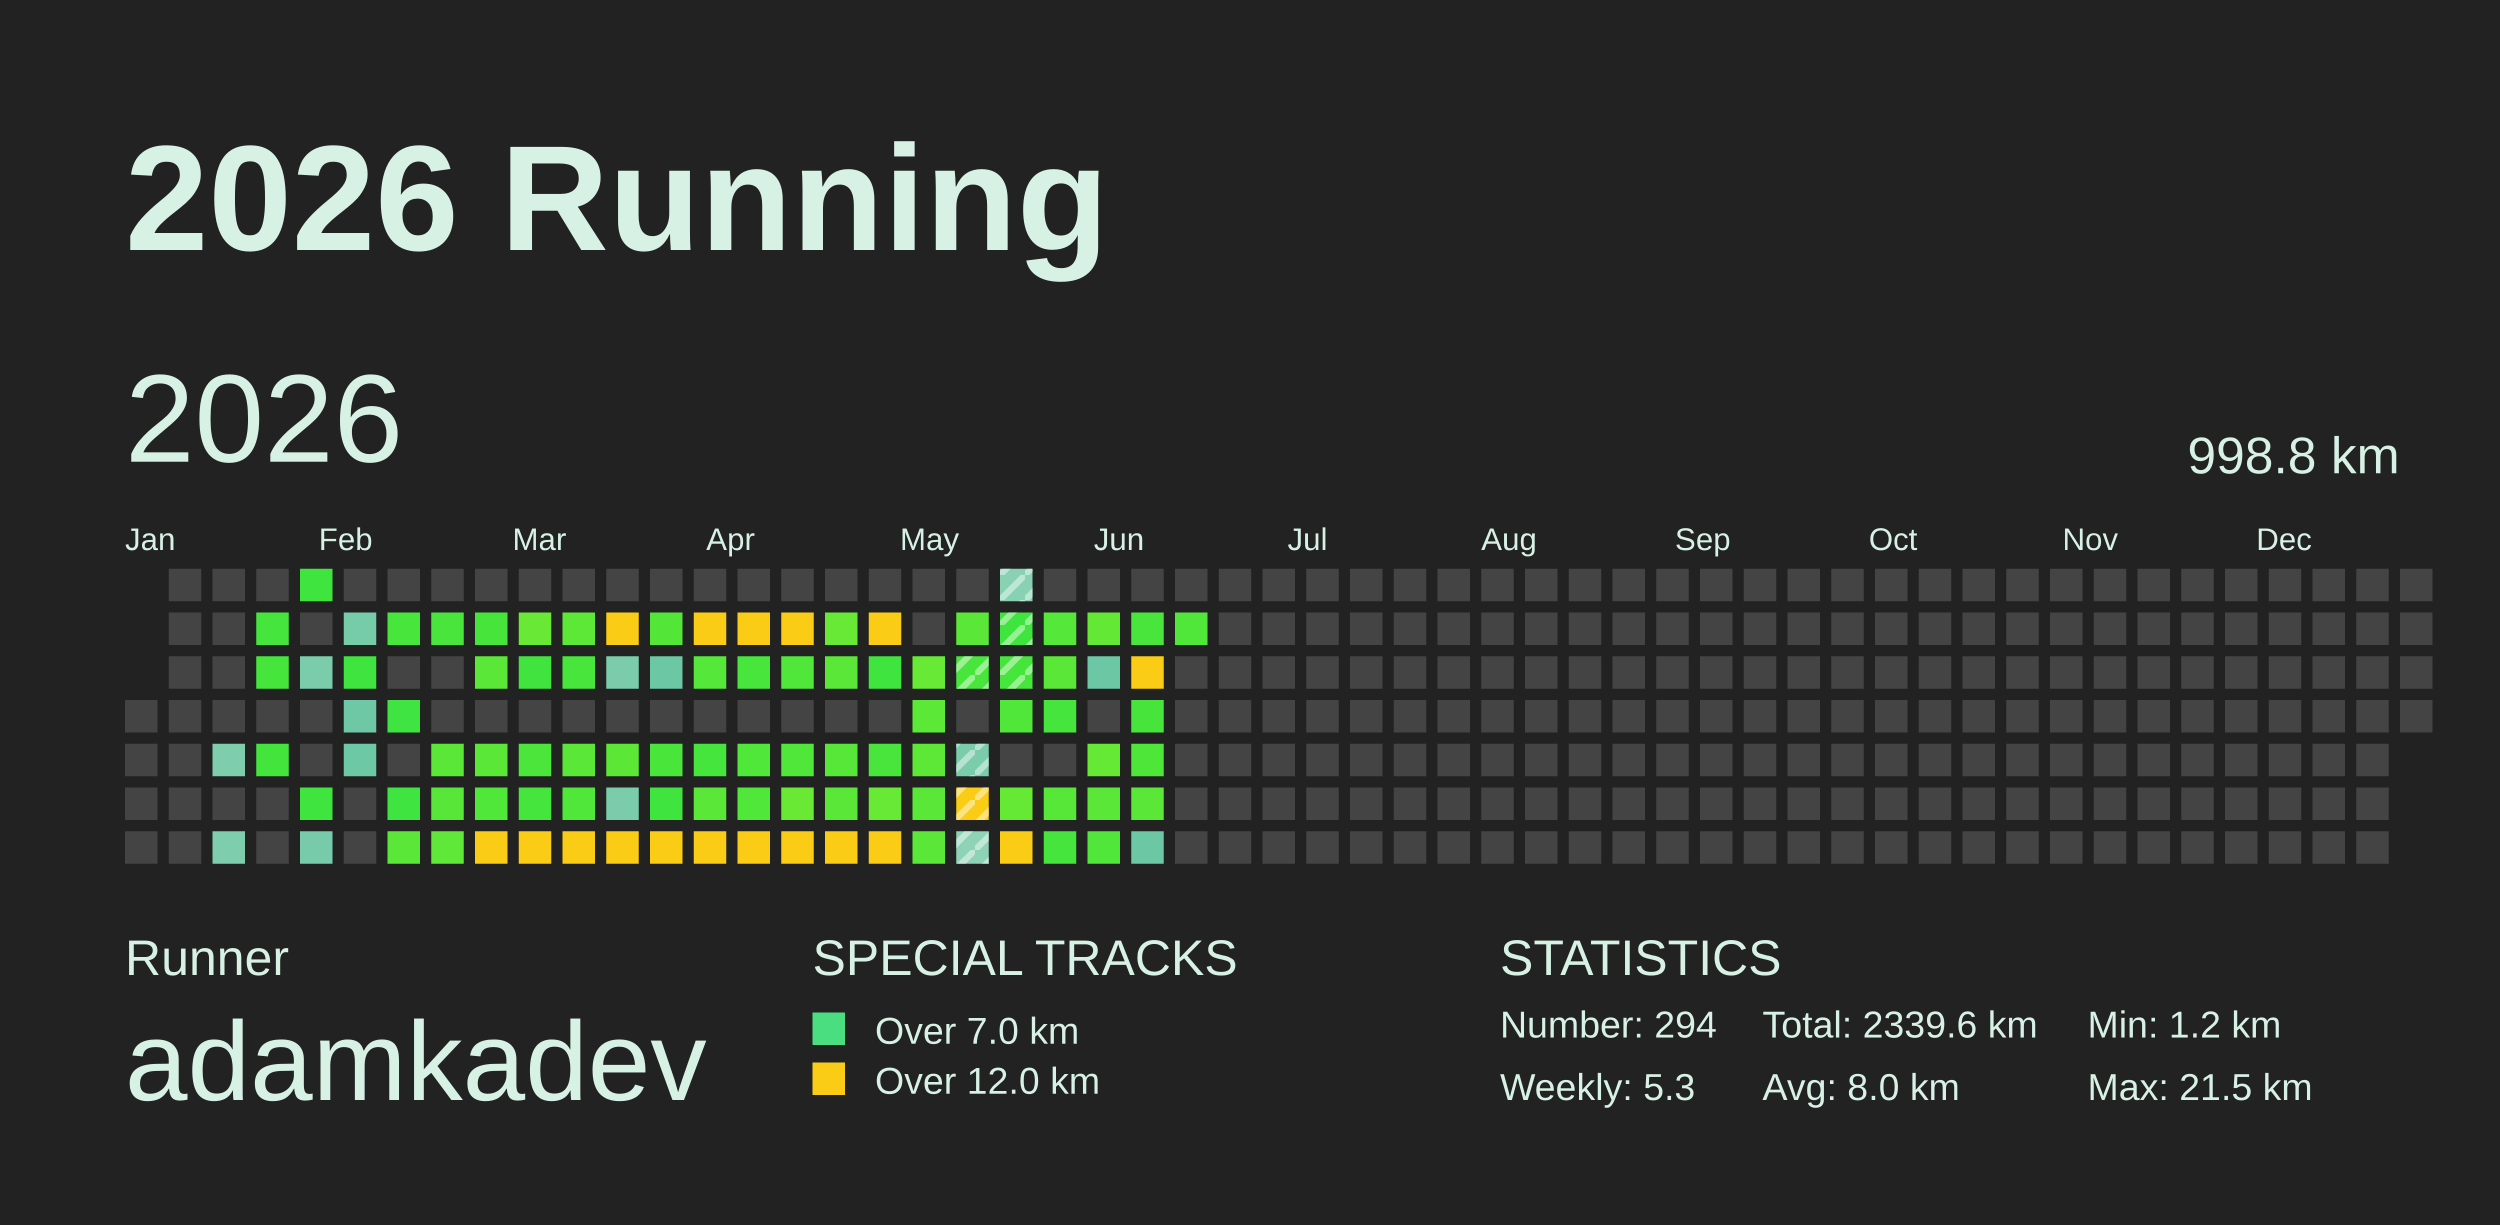
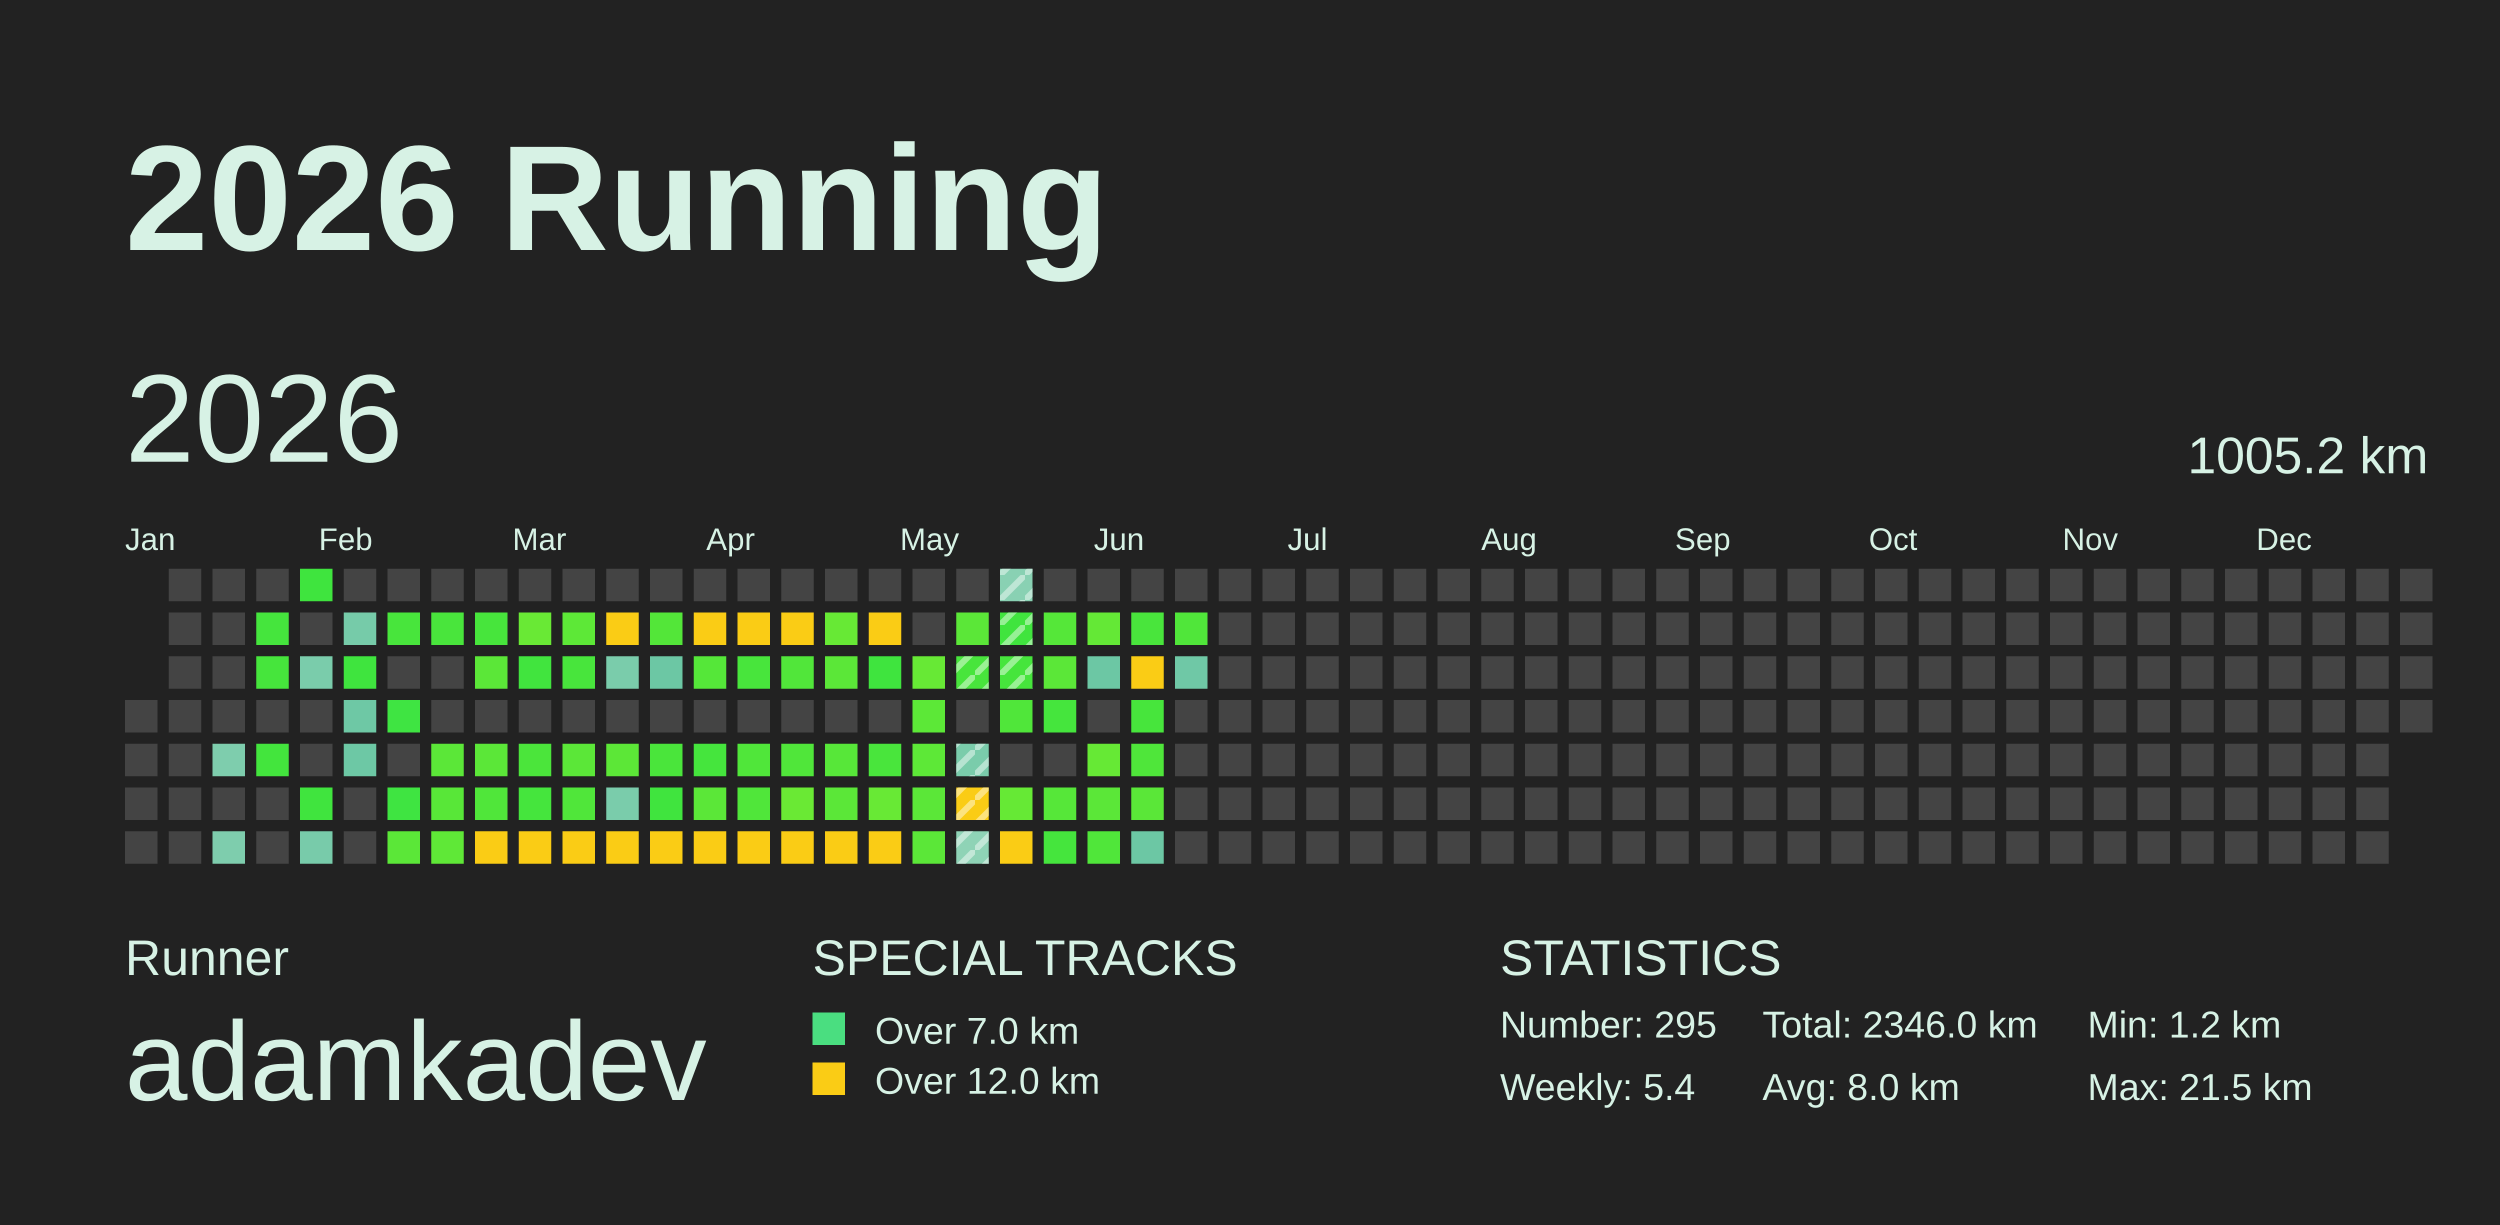
<svg xmlns="http://www.w3.org/2000/svg" baseProfile="full" height="98mm" version="1.1" viewBox="0,0,200,98" width="200mm">
  <defs>
    <pattern height="2" id="indoor-stripe" patternUnits="userSpaceOnUse" width="2">
      <line stroke="white" stroke-opacity="0.45" stroke-width="0.5" x1="0" x2="2" y1="2" y2="0" />
    </pattern>
  </defs>
  <rect fill="#222222" height="98" width="200" x="0" y="0" />
  <text fill="#D7F2E5" style="font-size:12px; font-family:Arial; font-weight:bold;" x="10" y="20">2026 Running</text>
  <text fill="#D7F2E5" style="font-size:4px; font-family:Arial" x="10" y="78">Runner</text>
  <text fill="#D7F2E5" style="font-size:9px; font-family:Arial" x="10" y="88">adamkadev</text>
  <text fill="#D7F2E5" style="font-size:4px; font-family:Arial" x="65" y="78">SPECIAL TRACKS</text>
  <rect fill="#4ADE80" height="2.6" width="2.6" x="65" y="81" />
  <text fill="#D7F2E5" style="font-size:3px; font-family:Arial" x="70" y="83.5">Over 7.0 km</text>
  <rect fill="#FACC15" height="2.6" width="2.6" x="65" y="85" />
  <text fill="#D7F2E5" style="font-size:3px; font-family:Arial" x="70" y="87.5">Over 12.0 km</text>
  <text fill="#D7F2E5" style="font-size:4px; font-family:Arial" x="120" y="78">STATISTICS</text>
-   <text fill="#D7F2E5" style="font-size:3px; font-family:Arial" x="120" y="83">Number: 294</text>
-   <text fill="#D7F2E5" style="font-size:3px; font-family:Arial" x="120" y="88">Weekly: 5.3</text>
-   <text fill="#D7F2E5" style="font-size:3px; font-family:Arial" x="141" y="83">Total: 2339.6 km</text>
+   <text fill="#D7F2E5" style="font-size:3px; font-family:Arial" x="120" y="83">Number: 295</text>
+   <text fill="#D7F2E5" style="font-size:3px; font-family:Arial" x="120" y="88">Weekly: 5.4</text>
+   <text fill="#D7F2E5" style="font-size:3px; font-family:Arial" x="141" y="83">Total: 2346.0 km</text>
  <text fill="#D7F2E5" style="font-size:3px; font-family:Arial" x="141" y="88">Avg: 8.0 km</text>
  <text fill="#D7F2E5" style="font-size:3px; font-family:Arial" x="167" y="83">Min: 1.2 km</text>
  <text fill="#D7F2E5" style="font-size:3px; font-family:Arial" x="167" y="88">Max: 21.5 km</text>
  <text dominant-baseline="hanging" fill="#D7F2E5" style="font-size:10.0px; font-family:Arial;" x="10" y="30">2026</text>
-   <text dominant-baseline="hanging" fill="#D7F2E5" style="font-size:4.125px; font-family:Arial;" x="175" y="35">998.8 km</text>
+   <text dominant-baseline="hanging" fill="#D7F2E5" style="font-size:4.125px; font-family:Arial;" x="175" y="35">1005.2 km</text>
  <text fill="#D7F2E5" style="font-size:2.5px; font-family:Arial" x="10.0" y="44">Jan</text>
  <text fill="#D7F2E5" style="font-size:2.5px; font-family:Arial" x="25.5" y="44">Feb</text>
  <text fill="#D7F2E5" style="font-size:2.5px; font-family:Arial" x="41.0" y="44">Mar</text>
  <text fill="#D7F2E5" style="font-size:2.5px; font-family:Arial" x="56.5" y="44">Apr</text>
  <text fill="#D7F2E5" style="font-size:2.5px; font-family:Arial" x="72.0" y="44">May</text>
  <text fill="#D7F2E5" style="font-size:2.5px; font-family:Arial" x="87.5" y="44">Jun</text>
  <text fill="#D7F2E5" style="font-size:2.5px; font-family:Arial" x="103.0" y="44">Jul</text>
  <text fill="#D7F2E5" style="font-size:2.5px; font-family:Arial" x="118.5" y="44">Aug</text>
  <text fill="#D7F2E5" style="font-size:2.5px; font-family:Arial" x="134.0" y="44">Sep</text>
  <text fill="#D7F2E5" style="font-size:2.5px; font-family:Arial" x="149.5" y="44">Oct</text>
  <text fill="#D7F2E5" style="font-size:2.5px; font-family:Arial" x="165.0" y="44">Nov</text>
  <text fill="#D7F2E5" style="font-size:2.5px; font-family:Arial" x="180.5" y="44">Dec</text>
  <rect fill="#444444" height="2.6" width="2.6" x="10.0" y="56.0" />
  <rect fill="#444444" height="2.6" width="2.6" x="10.0" y="59.5" />
  <rect fill="#444444" height="2.6" width="2.6" x="10.0" y="63.0" />
  <rect fill="#444444" height="2.6" width="2.6" x="10.0" y="66.5" />
  <rect fill="#444444" height="2.6" width="2.6" x="13.5" y="45.5" />
  <rect fill="#444444" height="2.6" width="2.6" x="13.5" y="49.0" />
  <rect fill="#444444" height="2.6" width="2.6" x="13.5" y="52.5" />
  <rect fill="#444444" height="2.6" width="2.6" x="13.5" y="56.0" />
  <rect fill="#444444" height="2.6" width="2.6" x="13.5" y="59.5" />
  <rect fill="#444444" height="2.6" width="2.6" x="13.5" y="63.0" />
  <rect fill="#444444" height="2.6" width="2.6" x="13.5" y="66.5" />
  <rect fill="#444444" height="2.6" width="2.6" x="17.0" y="45.5" />
  <rect fill="#444444" height="2.6" width="2.6" x="17.0" y="49.0" />
  <rect fill="#444444" height="2.6" width="2.6" x="17.0" y="52.5" />
  <rect fill="#444444" height="2.6" width="2.6" x="17.0" y="56.0" />
  <rect fill="#7ecdad" height="2.6" width="2.6" x="17.0" y="59.5" />
  <rect fill="#444444" height="2.6" width="2.6" x="17.0" y="63.0" />
  <rect fill="#7ecdad" height="2.6" width="2.6" x="17.0" y="66.5" />
  <rect fill="#444444" height="2.6" width="2.6" x="20.5" y="45.5" />
  <rect fill="#45e53d" height="2.6" width="2.6" x="20.5" y="49.0" />
  <rect fill="#46e53c" height="2.6" width="2.6" x="20.5" y="52.5" />
  <rect fill="#444444" height="2.6" width="2.6" x="20.5" y="56.0" />
  <rect fill="#43e53d" height="2.6" width="2.6" x="20.5" y="59.5" />
  <rect fill="#444444" height="2.6" width="2.6" x="20.5" y="63.0" />
  <rect fill="#444444" height="2.6" width="2.6" x="20.5" y="66.5" />
  <rect fill="#3fe43e" height="2.6" width="2.6" x="24.0" y="45.5" />
  <rect fill="#444444" height="2.6" width="2.6" x="24.0" y="49.0" />
  <rect fill="#7accab" height="2.6" width="2.6" x="24.0" y="52.5" />
  <rect fill="#444444" height="2.6" width="2.6" x="24.0" y="56.0" />
  <rect fill="#444444" height="2.6" width="2.6" x="24.0" y="59.5" />
  <rect fill="#40e43e" height="2.6" width="2.6" x="24.0" y="63.0" />
  <rect fill="#78cbaa" height="2.6" width="2.6" x="24.0" y="66.5" />
  <rect fill="#444444" height="2.6" width="2.6" x="27.5" y="45.5" />
  <rect fill="#76cba9" height="2.6" width="2.6" x="27.5" y="49.0" />
  <rect fill="#3fe43e" height="2.6" width="2.6" x="27.5" y="52.5" />
  <rect fill="#6ec8a5" height="2.6" width="2.6" x="27.5" y="56.0" />
  <rect fill="#6dc8a5" height="2.6" width="2.6" x="27.5" y="59.5" />
  <rect fill="#444444" height="2.6" width="2.6" x="27.5" y="63.0" />
  <rect fill="#444444" height="2.6" width="2.6" x="27.5" y="66.5" />
  <rect fill="#444444" height="2.6" width="2.6" x="31.0" y="45.5" />
  <rect fill="#48e53c" height="2.6" width="2.6" x="31.0" y="49.0" />
  <rect fill="#444444" height="2.6" width="2.6" x="31.0" y="52.5" />
  <rect fill="#3fe442" height="2.6" width="2.6" x="31.0" y="56.0" />
  <rect fill="#444444" height="2.6" width="2.6" x="31.0" y="59.5" />
  <rect fill="#3fe441" height="2.6" width="2.6" x="31.0" y="63.0" />
  <rect fill="#5be738" height="2.6" width="2.6" x="31.0" y="66.5" />
  <rect fill="#444444" height="2.6" width="2.6" x="34.5" y="45.5" />
  <rect fill="#49e53c" height="2.6" width="2.6" x="34.5" y="49.0" />
  <rect fill="#444444" height="2.6" width="2.6" x="34.5" y="52.5" />
  <rect fill="#444444" height="2.6" width="2.6" x="34.5" y="56.0" />
  <rect fill="#5be738" height="2.6" width="2.6" x="34.5" y="59.5" />
  <rect fill="#58e738" height="2.6" width="2.6" x="34.5" y="63.0" />
  <rect fill="#5fe837" height="2.6" width="2.6" x="34.5" y="66.5" />
  <rect fill="#444444" height="2.6" width="2.6" x="38.0" y="45.5" />
  <rect fill="#47e53c" height="2.6" width="2.6" x="38.0" y="49.0" />
  <rect fill="#5be738" height="2.6" width="2.6" x="38.0" y="52.5" />
  <rect fill="#444444" height="2.6" width="2.6" x="38.0" y="56.0" />
  <rect fill="#5be738" height="2.6" width="2.6" x="38.0" y="59.5" />
  <rect fill="#50e63a" height="2.6" width="2.6" x="38.0" y="63.0" />
  <rect fill="#FACC15" height="2.6" width="2.6" x="38.0" y="66.5" />
  <rect fill="#444444" height="2.6" width="2.6" x="41.5" y="45.5" />
  <rect fill="#69e935" height="2.6" width="2.6" x="41.5" y="49.0" />
  <rect fill="#41e43e" height="2.6" width="2.6" x="41.5" y="52.5" />
  <rect fill="#444444" height="2.6" width="2.6" x="41.5" y="56.0" />
  <rect fill="#4be53b" height="2.6" width="2.6" x="41.5" y="59.5" />
  <rect fill="#45e53d" height="2.6" width="2.6" x="41.5" y="63.0" />
  <rect fill="#FACC15" height="2.6" width="2.6" x="41.5" y="66.5" />
  <rect fill="#444444" height="2.6" width="2.6" x="45.0" y="45.5" />
  <rect fill="#5de837" height="2.6" width="2.6" x="45.0" y="49.0" />
  <rect fill="#48e53c" height="2.6" width="2.6" x="45.0" y="52.5" />
  <rect fill="#444444" height="2.6" width="2.6" x="45.0" y="56.0" />
  <rect fill="#5be738" height="2.6" width="2.6" x="45.0" y="59.5" />
  <rect fill="#50e63a" height="2.6" width="2.6" x="45.0" y="63.0" />
  <rect fill="#FACC15" height="2.6" width="2.6" x="45.0" y="66.5" />
  <rect fill="#444444" height="2.6" width="2.6" x="48.5" y="45.5" />
  <rect fill="#FACC15" height="2.6" width="2.6" x="48.5" y="49.0" />
  <rect fill="#7accab" height="2.6" width="2.6" x="48.5" y="52.5" />
  <rect fill="#444444" height="2.6" width="2.6" x="48.5" y="56.0" />
  <rect fill="#5ce737" height="2.6" width="2.6" x="48.5" y="59.5" />
  <rect fill="#7accab" height="2.6" width="2.6" x="48.5" y="63.0" />
  <rect fill="#FACC15" height="2.6" width="2.6" x="48.5" y="66.5" />
  <rect fill="#444444" height="2.6" width="2.6" x="52.0" y="45.5" />
  <rect fill="#53e639" height="2.6" width="2.6" x="52.0" y="49.0" />
  <rect fill="#6cc7a4" height="2.6" width="2.6" x="52.0" y="52.5" />
  <rect fill="#444444" height="2.6" width="2.6" x="52.0" y="56.0" />
  <rect fill="#4ae53b" height="2.6" width="2.6" x="52.0" y="59.5" />
  <rect fill="#40e43e" height="2.6" width="2.6" x="52.0" y="63.0" />
  <rect fill="#FACC15" height="2.6" width="2.6" x="52.0" y="66.5" />
  <rect fill="#444444" height="2.6" width="2.6" x="55.5" y="45.5" />
  <rect fill="#FACC15" height="2.6" width="2.6" x="55.5" y="49.0" />
  <rect fill="#55e739" height="2.6" width="2.6" x="55.5" y="52.5" />
  <rect fill="#444444" height="2.6" width="2.6" x="55.5" y="56.0" />
  <rect fill="#45e53d" height="2.6" width="2.6" x="55.5" y="59.5" />
  <rect fill="#5be738" height="2.6" width="2.6" x="55.5" y="63.0" />
  <rect fill="#FACC15" height="2.6" width="2.6" x="55.5" y="66.5" />
  <rect fill="#444444" height="2.6" width="2.6" x="59.0" y="45.5" />
  <rect fill="#FACC15" height="2.6" width="2.6" x="59.0" y="49.0" />
  <rect fill="#48e53c" height="2.6" width="2.6" x="59.0" y="52.5" />
  <rect fill="#444444" height="2.6" width="2.6" x="59.0" y="56.0" />
  <rect fill="#50e63a" height="2.6" width="2.6" x="59.0" y="59.5" />
  <rect fill="#50e63a" height="2.6" width="2.6" x="59.0" y="63.0" />
  <rect fill="#FACC15" height="2.6" width="2.6" x="59.0" y="66.5" />
  <rect fill="#444444" height="2.6" width="2.6" x="62.5" y="45.5" />
  <rect fill="#FACC15" height="2.6" width="2.6" x="62.5" y="49.0" />
  <rect fill="#51e63a" height="2.6" width="2.6" x="62.5" y="52.5" />
  <rect fill="#444444" height="2.6" width="2.6" x="62.5" y="56.0" />
  <rect fill="#50e63a" height="2.6" width="2.6" x="62.5" y="59.5" />
  <rect fill="#6ae934" height="2.6" width="2.6" x="62.5" y="63.0" />
  <rect fill="#FACC15" height="2.6" width="2.6" x="62.5" y="66.5" />
  <rect fill="#444444" height="2.6" width="2.6" x="66.0" y="45.5" />
  <rect fill="#67e935" height="2.6" width="2.6" x="66.0" y="49.0" />
  <rect fill="#5be738" height="2.6" width="2.6" x="66.0" y="52.5" />
  <rect fill="#444444" height="2.6" width="2.6" x="66.0" y="56.0" />
  <rect fill="#57e739" height="2.6" width="2.6" x="66.0" y="59.5" />
  <rect fill="#5be738" height="2.6" width="2.6" x="66.0" y="63.0" />
  <rect fill="#FACC15" height="2.6" width="2.6" x="66.0" y="66.5" />
  <rect fill="#444444" height="2.6" width="2.6" x="69.5" y="45.5" />
  <rect fill="#FACC15" height="2.6" width="2.6" x="69.5" y="49.0" />
  <rect fill="#3fe43e" height="2.6" width="2.6" x="69.5" y="52.5" />
  <rect fill="#444444" height="2.6" width="2.6" x="69.5" y="56.0" />
  <rect fill="#49e53c" height="2.6" width="2.6" x="69.5" y="59.5" />
  <rect fill="#68e935" height="2.6" width="2.6" x="69.5" y="63.0" />
  <rect fill="#FACC15" height="2.6" width="2.6" x="69.5" y="66.5" />
  <rect fill="#444444" height="2.6" width="2.6" x="73.0" y="45.5" />
  <rect fill="#444444" height="2.6" width="2.6" x="73.0" y="49.0" />
  <rect fill="#67e935" height="2.6" width="2.6" x="73.0" y="52.5" />
  <rect fill="#5ce837" height="2.6" width="2.6" x="73.0" y="56.0" />
  <rect fill="#5de837" height="2.6" width="2.6" x="73.0" y="59.5" />
  <rect fill="#5be738" height="2.6" width="2.6" x="73.0" y="63.0" />
  <rect fill="#5be738" height="2.6" width="2.6" x="73.0" y="66.5" />
  <rect fill="#444444" height="2.6" width="2.6" x="76.5" y="45.5" />
  <rect fill="#5be738" height="2.6" width="2.6" x="76.5" y="49.0" />
  <rect fill="#48e53c" height="2.6" width="2.6" x="76.5" y="52.5" />
  <rect fill="url(#indoor-stripe)" height="2.6" style="pointer-events: none;" width="2.6" x="76.5" y="52.5" />
  <rect fill="#444444" height="2.6" width="2.6" x="76.5" y="56.0" />
  <rect fill="#7accab" height="2.6" width="2.6" x="76.5" y="59.5" />
  <rect fill="url(#indoor-stripe)" height="2.6" style="pointer-events: none;" width="2.6" x="76.5" y="59.5" />
  <rect fill="#FACC15" height="2.6" width="2.6" x="76.5" y="63.0" />
  <rect fill="url(#indoor-stripe)" height="2.6" style="pointer-events: none;" width="2.6" x="76.5" y="63.0" />
  <rect fill="#8fd3b6" height="2.6" width="2.6" x="76.5" y="66.5" />
  <rect fill="url(#indoor-stripe)" height="2.6" style="pointer-events: none;" width="2.6" x="76.5" y="66.5" />
  <rect fill="#89d1b3" height="2.6" width="2.6" x="80.0" y="45.5" />
  <rect fill="url(#indoor-stripe)" height="2.6" style="pointer-events: none;" width="2.6" x="80.0" y="45.5" />
  <rect fill="#40e43e" height="2.6" width="2.6" x="80.0" y="49.0" />
  <rect fill="url(#indoor-stripe)" height="2.6" style="pointer-events: none;" width="2.6" x="80.0" y="49.0" />
  <rect fill="#46e53c" height="2.6" width="2.6" x="80.0" y="52.5" />
  <rect fill="url(#indoor-stripe)" height="2.6" style="pointer-events: none;" width="2.6" x="80.0" y="52.5" />
  <rect fill="#50e63a" height="2.6" width="2.6" x="80.0" y="56.0" />
  <rect fill="#444444" height="2.6" width="2.6" x="80.0" y="59.5" />
  <rect fill="#66e935" height="2.6" width="2.6" x="80.0" y="63.0" />
  <rect fill="#FACC15" height="2.6" width="2.6" x="80.0" y="66.5" />
  <rect fill="#444444" height="2.6" width="2.6" x="83.5" y="45.5" />
  <rect fill="#55e739" height="2.6" width="2.6" x="83.5" y="49.0" />
  <rect fill="#5be738" height="2.6" width="2.6" x="83.5" y="52.5" />
  <rect fill="#45e53d" height="2.6" width="2.6" x="83.5" y="56.0" />
  <rect fill="#444444" height="2.6" width="2.6" x="83.5" y="59.5" />
  <rect fill="#56e739" height="2.6" width="2.6" x="83.5" y="63.0" />
  <rect fill="#45e53d" height="2.6" width="2.6" x="83.5" y="66.5" />
  <rect fill="#444444" height="2.6" width="2.6" x="87.0" y="45.5" />
  <rect fill="#64e836" height="2.6" width="2.6" x="87.0" y="49.0" />
  <rect fill="#6cc7a4" height="2.6" width="2.6" x="87.0" y="52.5" />
  <rect fill="#444444" height="2.6" width="2.6" x="87.0" y="56.0" />
  <rect fill="#66e935" height="2.6" width="2.6" x="87.0" y="59.5" />
  <rect fill="#5be738" height="2.6" width="2.6" x="87.0" y="63.0" />
  <rect fill="#50e63a" height="2.6" width="2.6" x="87.0" y="66.5" />
  <rect fill="#444444" height="2.6" width="2.6" x="90.5" y="45.5" />
  <rect fill="#49e53c" height="2.6" width="2.6" x="90.5" y="49.0" />
  <rect fill="#FACC15" height="2.6" width="2.6" x="90.5" y="52.5" />
  <rect fill="#47e53c" height="2.6" width="2.6" x="90.5" y="56.0" />
  <rect fill="#4fe63a" height="2.6" width="2.6" x="90.5" y="59.5" />
  <rect fill="#5ae738" height="2.6" width="2.6" x="90.5" y="63.0" />
  <rect fill="#6cc7a4" height="2.6" width="2.6" x="90.5" y="66.5" />
  <rect fill="#444444" height="2.6" width="2.6" x="94.0" y="45.5" />
  <rect fill="#50e63a" height="2.6" width="2.6" x="94.0" y="49.0" />
-   <rect fill="#444444" height="2.6" width="2.6" x="94.0" y="52.5" />
+   <rect fill="#6fc8a6" height="2.6" width="2.6" x="94.0" y="52.5" />
  <rect fill="#444444" height="2.6" width="2.6" x="94.0" y="56.0" />
  <rect fill="#444444" height="2.6" width="2.6" x="94.0" y="59.5" />
  <rect fill="#444444" height="2.6" width="2.6" x="94.0" y="63.0" />
  <rect fill="#444444" height="2.6" width="2.6" x="94.0" y="66.5" />
  <rect fill="#444444" height="2.6" width="2.6" x="97.5" y="45.5" />
  <rect fill="#444444" height="2.6" width="2.6" x="97.5" y="49.0" />
  <rect fill="#444444" height="2.6" width="2.6" x="97.5" y="52.5" />
  <rect fill="#444444" height="2.6" width="2.6" x="97.5" y="56.0" />
  <rect fill="#444444" height="2.6" width="2.6" x="97.5" y="59.5" />
  <rect fill="#444444" height="2.6" width="2.6" x="97.5" y="63.0" />
  <rect fill="#444444" height="2.6" width="2.6" x="97.5" y="66.5" />
  <rect fill="#444444" height="2.6" width="2.6" x="101.0" y="45.5" />
  <rect fill="#444444" height="2.6" width="2.6" x="101.0" y="49.0" />
  <rect fill="#444444" height="2.6" width="2.6" x="101.0" y="52.5" />
  <rect fill="#444444" height="2.6" width="2.6" x="101.0" y="56.0" />
  <rect fill="#444444" height="2.6" width="2.6" x="101.0" y="59.5" />
  <rect fill="#444444" height="2.6" width="2.6" x="101.0" y="63.0" />
  <rect fill="#444444" height="2.6" width="2.6" x="101.0" y="66.5" />
  <rect fill="#444444" height="2.6" width="2.6" x="104.5" y="45.5" />
  <rect fill="#444444" height="2.6" width="2.6" x="104.5" y="49.0" />
  <rect fill="#444444" height="2.6" width="2.6" x="104.5" y="52.5" />
  <rect fill="#444444" height="2.6" width="2.6" x="104.5" y="56.0" />
  <rect fill="#444444" height="2.6" width="2.6" x="104.5" y="59.5" />
  <rect fill="#444444" height="2.6" width="2.6" x="104.5" y="63.0" />
  <rect fill="#444444" height="2.6" width="2.6" x="104.5" y="66.5" />
  <rect fill="#444444" height="2.6" width="2.6" x="108.0" y="45.5" />
  <rect fill="#444444" height="2.6" width="2.6" x="108.0" y="49.0" />
  <rect fill="#444444" height="2.6" width="2.6" x="108.0" y="52.5" />
  <rect fill="#444444" height="2.6" width="2.6" x="108.0" y="56.0" />
  <rect fill="#444444" height="2.6" width="2.6" x="108.0" y="59.5" />
  <rect fill="#444444" height="2.6" width="2.6" x="108.0" y="63.0" />
  <rect fill="#444444" height="2.6" width="2.6" x="108.0" y="66.5" />
  <rect fill="#444444" height="2.6" width="2.6" x="111.5" y="45.5" />
  <rect fill="#444444" height="2.6" width="2.6" x="111.5" y="49.0" />
  <rect fill="#444444" height="2.6" width="2.6" x="111.5" y="52.5" />
  <rect fill="#444444" height="2.6" width="2.6" x="111.5" y="56.0" />
  <rect fill="#444444" height="2.6" width="2.6" x="111.5" y="59.5" />
  <rect fill="#444444" height="2.6" width="2.6" x="111.5" y="63.0" />
  <rect fill="#444444" height="2.6" width="2.6" x="111.5" y="66.5" />
  <rect fill="#444444" height="2.6" width="2.6" x="115.0" y="45.5" />
  <rect fill="#444444" height="2.6" width="2.6" x="115.0" y="49.0" />
  <rect fill="#444444" height="2.6" width="2.6" x="115.0" y="52.5" />
  <rect fill="#444444" height="2.6" width="2.6" x="115.0" y="56.0" />
  <rect fill="#444444" height="2.6" width="2.6" x="115.0" y="59.5" />
  <rect fill="#444444" height="2.6" width="2.6" x="115.0" y="63.0" />
  <rect fill="#444444" height="2.6" width="2.6" x="115.0" y="66.5" />
  <rect fill="#444444" height="2.6" width="2.6" x="118.5" y="45.5" />
  <rect fill="#444444" height="2.6" width="2.6" x="118.5" y="49.0" />
  <rect fill="#444444" height="2.6" width="2.6" x="118.5" y="52.5" />
  <rect fill="#444444" height="2.6" width="2.6" x="118.5" y="56.0" />
  <rect fill="#444444" height="2.6" width="2.6" x="118.5" y="59.5" />
  <rect fill="#444444" height="2.6" width="2.6" x="118.5" y="63.0" />
  <rect fill="#444444" height="2.6" width="2.6" x="118.5" y="66.5" />
  <rect fill="#444444" height="2.6" width="2.6" x="122.0" y="45.5" />
  <rect fill="#444444" height="2.6" width="2.6" x="122.0" y="49.0" />
  <rect fill="#444444" height="2.6" width="2.6" x="122.0" y="52.5" />
  <rect fill="#444444" height="2.6" width="2.6" x="122.0" y="56.0" />
  <rect fill="#444444" height="2.6" width="2.6" x="122.0" y="59.5" />
  <rect fill="#444444" height="2.6" width="2.6" x="122.0" y="63.0" />
  <rect fill="#444444" height="2.6" width="2.6" x="122.0" y="66.5" />
  <rect fill="#444444" height="2.6" width="2.6" x="125.5" y="45.5" />
  <rect fill="#444444" height="2.6" width="2.6" x="125.5" y="49.0" />
  <rect fill="#444444" height="2.6" width="2.6" x="125.5" y="52.5" />
  <rect fill="#444444" height="2.6" width="2.6" x="125.5" y="56.0" />
  <rect fill="#444444" height="2.6" width="2.6" x="125.5" y="59.5" />
  <rect fill="#444444" height="2.6" width="2.6" x="125.5" y="63.0" />
  <rect fill="#444444" height="2.6" width="2.6" x="125.5" y="66.5" />
  <rect fill="#444444" height="2.6" width="2.6" x="129.0" y="45.5" />
  <rect fill="#444444" height="2.6" width="2.6" x="129.0" y="49.0" />
  <rect fill="#444444" height="2.6" width="2.6" x="129.0" y="52.5" />
  <rect fill="#444444" height="2.6" width="2.6" x="129.0" y="56.0" />
  <rect fill="#444444" height="2.6" width="2.6" x="129.0" y="59.5" />
  <rect fill="#444444" height="2.6" width="2.6" x="129.0" y="63.0" />
  <rect fill="#444444" height="2.6" width="2.6" x="129.0" y="66.5" />
  <rect fill="#444444" height="2.6" width="2.6" x="132.5" y="45.5" />
  <rect fill="#444444" height="2.6" width="2.6" x="132.5" y="49.0" />
  <rect fill="#444444" height="2.6" width="2.6" x="132.5" y="52.5" />
  <rect fill="#444444" height="2.6" width="2.6" x="132.5" y="56.0" />
  <rect fill="#444444" height="2.6" width="2.6" x="132.5" y="59.5" />
  <rect fill="#444444" height="2.6" width="2.6" x="132.5" y="63.0" />
  <rect fill="#444444" height="2.6" width="2.6" x="132.5" y="66.5" />
  <rect fill="#444444" height="2.6" width="2.6" x="136.0" y="45.5" />
  <rect fill="#444444" height="2.6" width="2.6" x="136.0" y="49.0" />
  <rect fill="#444444" height="2.6" width="2.6" x="136.0" y="52.5" />
  <rect fill="#444444" height="2.6" width="2.6" x="136.0" y="56.0" />
  <rect fill="#444444" height="2.6" width="2.6" x="136.0" y="59.5" />
  <rect fill="#444444" height="2.6" width="2.6" x="136.0" y="63.0" />
  <rect fill="#444444" height="2.6" width="2.6" x="136.0" y="66.5" />
  <rect fill="#444444" height="2.6" width="2.6" x="139.5" y="45.5" />
  <rect fill="#444444" height="2.6" width="2.6" x="139.5" y="49.0" />
  <rect fill="#444444" height="2.6" width="2.6" x="139.5" y="52.5" />
  <rect fill="#444444" height="2.6" width="2.6" x="139.5" y="56.0" />
  <rect fill="#444444" height="2.6" width="2.6" x="139.5" y="59.5" />
  <rect fill="#444444" height="2.6" width="2.6" x="139.5" y="63.0" />
  <rect fill="#444444" height="2.6" width="2.6" x="139.5" y="66.5" />
  <rect fill="#444444" height="2.6" width="2.6" x="143.0" y="45.5" />
  <rect fill="#444444" height="2.6" width="2.6" x="143.0" y="49.0" />
  <rect fill="#444444" height="2.6" width="2.6" x="143.0" y="52.5" />
  <rect fill="#444444" height="2.6" width="2.6" x="143.0" y="56.0" />
  <rect fill="#444444" height="2.6" width="2.6" x="143.0" y="59.5" />
  <rect fill="#444444" height="2.6" width="2.6" x="143.0" y="63.0" />
  <rect fill="#444444" height="2.6" width="2.6" x="143.0" y="66.5" />
  <rect fill="#444444" height="2.6" width="2.6" x="146.5" y="45.5" />
  <rect fill="#444444" height="2.6" width="2.6" x="146.5" y="49.0" />
  <rect fill="#444444" height="2.6" width="2.6" x="146.5" y="52.5" />
  <rect fill="#444444" height="2.6" width="2.6" x="146.5" y="56.0" />
  <rect fill="#444444" height="2.6" width="2.6" x="146.5" y="59.5" />
  <rect fill="#444444" height="2.6" width="2.6" x="146.5" y="63.0" />
  <rect fill="#444444" height="2.6" width="2.6" x="146.5" y="66.5" />
  <rect fill="#444444" height="2.6" width="2.6" x="150.0" y="45.5" />
  <rect fill="#444444" height="2.6" width="2.6" x="150.0" y="49.0" />
  <rect fill="#444444" height="2.6" width="2.6" x="150.0" y="52.5" />
  <rect fill="#444444" height="2.6" width="2.6" x="150.0" y="56.0" />
  <rect fill="#444444" height="2.6" width="2.6" x="150.0" y="59.5" />
  <rect fill="#444444" height="2.6" width="2.6" x="150.0" y="63.0" />
  <rect fill="#444444" height="2.6" width="2.6" x="150.0" y="66.5" />
  <rect fill="#444444" height="2.6" width="2.6" x="153.5" y="45.5" />
  <rect fill="#444444" height="2.6" width="2.6" x="153.5" y="49.0" />
  <rect fill="#444444" height="2.6" width="2.6" x="153.5" y="52.5" />
  <rect fill="#444444" height="2.6" width="2.6" x="153.5" y="56.0" />
  <rect fill="#444444" height="2.6" width="2.6" x="153.5" y="59.5" />
  <rect fill="#444444" height="2.6" width="2.6" x="153.5" y="63.0" />
  <rect fill="#444444" height="2.6" width="2.6" x="153.5" y="66.5" />
  <rect fill="#444444" height="2.6" width="2.6" x="157.0" y="45.5" />
  <rect fill="#444444" height="2.6" width="2.6" x="157.0" y="49.0" />
  <rect fill="#444444" height="2.6" width="2.6" x="157.0" y="52.5" />
  <rect fill="#444444" height="2.6" width="2.6" x="157.0" y="56.0" />
  <rect fill="#444444" height="2.6" width="2.6" x="157.0" y="59.5" />
  <rect fill="#444444" height="2.6" width="2.6" x="157.0" y="63.0" />
  <rect fill="#444444" height="2.6" width="2.6" x="157.0" y="66.5" />
  <rect fill="#444444" height="2.6" width="2.6" x="160.5" y="45.5" />
  <rect fill="#444444" height="2.6" width="2.6" x="160.5" y="49.0" />
  <rect fill="#444444" height="2.6" width="2.6" x="160.5" y="52.5" />
  <rect fill="#444444" height="2.6" width="2.6" x="160.5" y="56.0" />
  <rect fill="#444444" height="2.6" width="2.6" x="160.5" y="59.5" />
  <rect fill="#444444" height="2.6" width="2.6" x="160.5" y="63.0" />
  <rect fill="#444444" height="2.6" width="2.6" x="160.5" y="66.5" />
  <rect fill="#444444" height="2.6" width="2.6" x="164.0" y="45.5" />
  <rect fill="#444444" height="2.6" width="2.6" x="164.0" y="49.0" />
  <rect fill="#444444" height="2.6" width="2.6" x="164.0" y="52.5" />
  <rect fill="#444444" height="2.6" width="2.6" x="164.0" y="56.0" />
  <rect fill="#444444" height="2.6" width="2.6" x="164.0" y="59.5" />
  <rect fill="#444444" height="2.6" width="2.6" x="164.0" y="63.0" />
  <rect fill="#444444" height="2.6" width="2.6" x="164.0" y="66.5" />
  <rect fill="#444444" height="2.6" width="2.6" x="167.5" y="45.5" />
  <rect fill="#444444" height="2.6" width="2.6" x="167.5" y="49.0" />
  <rect fill="#444444" height="2.6" width="2.6" x="167.5" y="52.5" />
  <rect fill="#444444" height="2.6" width="2.6" x="167.5" y="56.0" />
  <rect fill="#444444" height="2.6" width="2.6" x="167.5" y="59.5" />
  <rect fill="#444444" height="2.6" width="2.6" x="167.5" y="63.0" />
  <rect fill="#444444" height="2.6" width="2.6" x="167.5" y="66.5" />
  <rect fill="#444444" height="2.6" width="2.6" x="171.0" y="45.5" />
  <rect fill="#444444" height="2.6" width="2.6" x="171.0" y="49.0" />
  <rect fill="#444444" height="2.6" width="2.6" x="171.0" y="52.5" />
  <rect fill="#444444" height="2.6" width="2.6" x="171.0" y="56.0" />
  <rect fill="#444444" height="2.6" width="2.6" x="171.0" y="59.5" />
  <rect fill="#444444" height="2.6" width="2.6" x="171.0" y="63.0" />
  <rect fill="#444444" height="2.6" width="2.6" x="171.0" y="66.5" />
  <rect fill="#444444" height="2.6" width="2.6" x="174.5" y="45.5" />
  <rect fill="#444444" height="2.6" width="2.6" x="174.5" y="49.0" />
  <rect fill="#444444" height="2.6" width="2.6" x="174.5" y="52.5" />
  <rect fill="#444444" height="2.6" width="2.6" x="174.5" y="56.0" />
  <rect fill="#444444" height="2.6" width="2.6" x="174.5" y="59.5" />
  <rect fill="#444444" height="2.6" width="2.6" x="174.5" y="63.0" />
  <rect fill="#444444" height="2.6" width="2.6" x="174.5" y="66.5" />
  <rect fill="#444444" height="2.6" width="2.6" x="178.0" y="45.5" />
  <rect fill="#444444" height="2.6" width="2.6" x="178.0" y="49.0" />
  <rect fill="#444444" height="2.6" width="2.6" x="178.0" y="52.5" />
  <rect fill="#444444" height="2.6" width="2.6" x="178.0" y="56.0" />
  <rect fill="#444444" height="2.6" width="2.6" x="178.0" y="59.5" />
  <rect fill="#444444" height="2.6" width="2.6" x="178.0" y="63.0" />
  <rect fill="#444444" height="2.6" width="2.6" x="178.0" y="66.5" />
  <rect fill="#444444" height="2.6" width="2.6" x="181.5" y="45.5" />
  <rect fill="#444444" height="2.6" width="2.6" x="181.5" y="49.0" />
  <rect fill="#444444" height="2.6" width="2.6" x="181.5" y="52.5" />
  <rect fill="#444444" height="2.6" width="2.6" x="181.5" y="56.0" />
  <rect fill="#444444" height="2.6" width="2.6" x="181.5" y="59.5" />
  <rect fill="#444444" height="2.6" width="2.6" x="181.5" y="63.0" />
  <rect fill="#444444" height="2.6" width="2.6" x="181.5" y="66.5" />
  <rect fill="#444444" height="2.6" width="2.6" x="185.0" y="45.5" />
  <rect fill="#444444" height="2.6" width="2.6" x="185.0" y="49.0" />
  <rect fill="#444444" height="2.6" width="2.6" x="185.0" y="52.5" />
  <rect fill="#444444" height="2.6" width="2.6" x="185.0" y="56.0" />
  <rect fill="#444444" height="2.6" width="2.6" x="185.0" y="59.5" />
  <rect fill="#444444" height="2.6" width="2.6" x="185.0" y="63.0" />
  <rect fill="#444444" height="2.6" width="2.6" x="185.0" y="66.5" />
  <rect fill="#444444" height="2.6" width="2.6" x="188.5" y="45.5" />
  <rect fill="#444444" height="2.6" width="2.6" x="188.5" y="49.0" />
  <rect fill="#444444" height="2.6" width="2.6" x="188.5" y="52.5" />
  <rect fill="#444444" height="2.6" width="2.6" x="188.5" y="56.0" />
  <rect fill="#444444" height="2.6" width="2.6" x="188.5" y="59.5" />
  <rect fill="#444444" height="2.6" width="2.6" x="188.5" y="63.0" />
  <rect fill="#444444" height="2.6" width="2.6" x="188.5" y="66.5" />
  <rect fill="#444444" height="2.6" width="2.6" x="192.0" y="45.5" />
  <rect fill="#444444" height="2.6" width="2.6" x="192.0" y="49.0" />
  <rect fill="#444444" height="2.6" width="2.6" x="192.0" y="52.5" />
  <rect fill="#444444" height="2.6" width="2.6" x="192.0" y="56.0" />
</svg>
